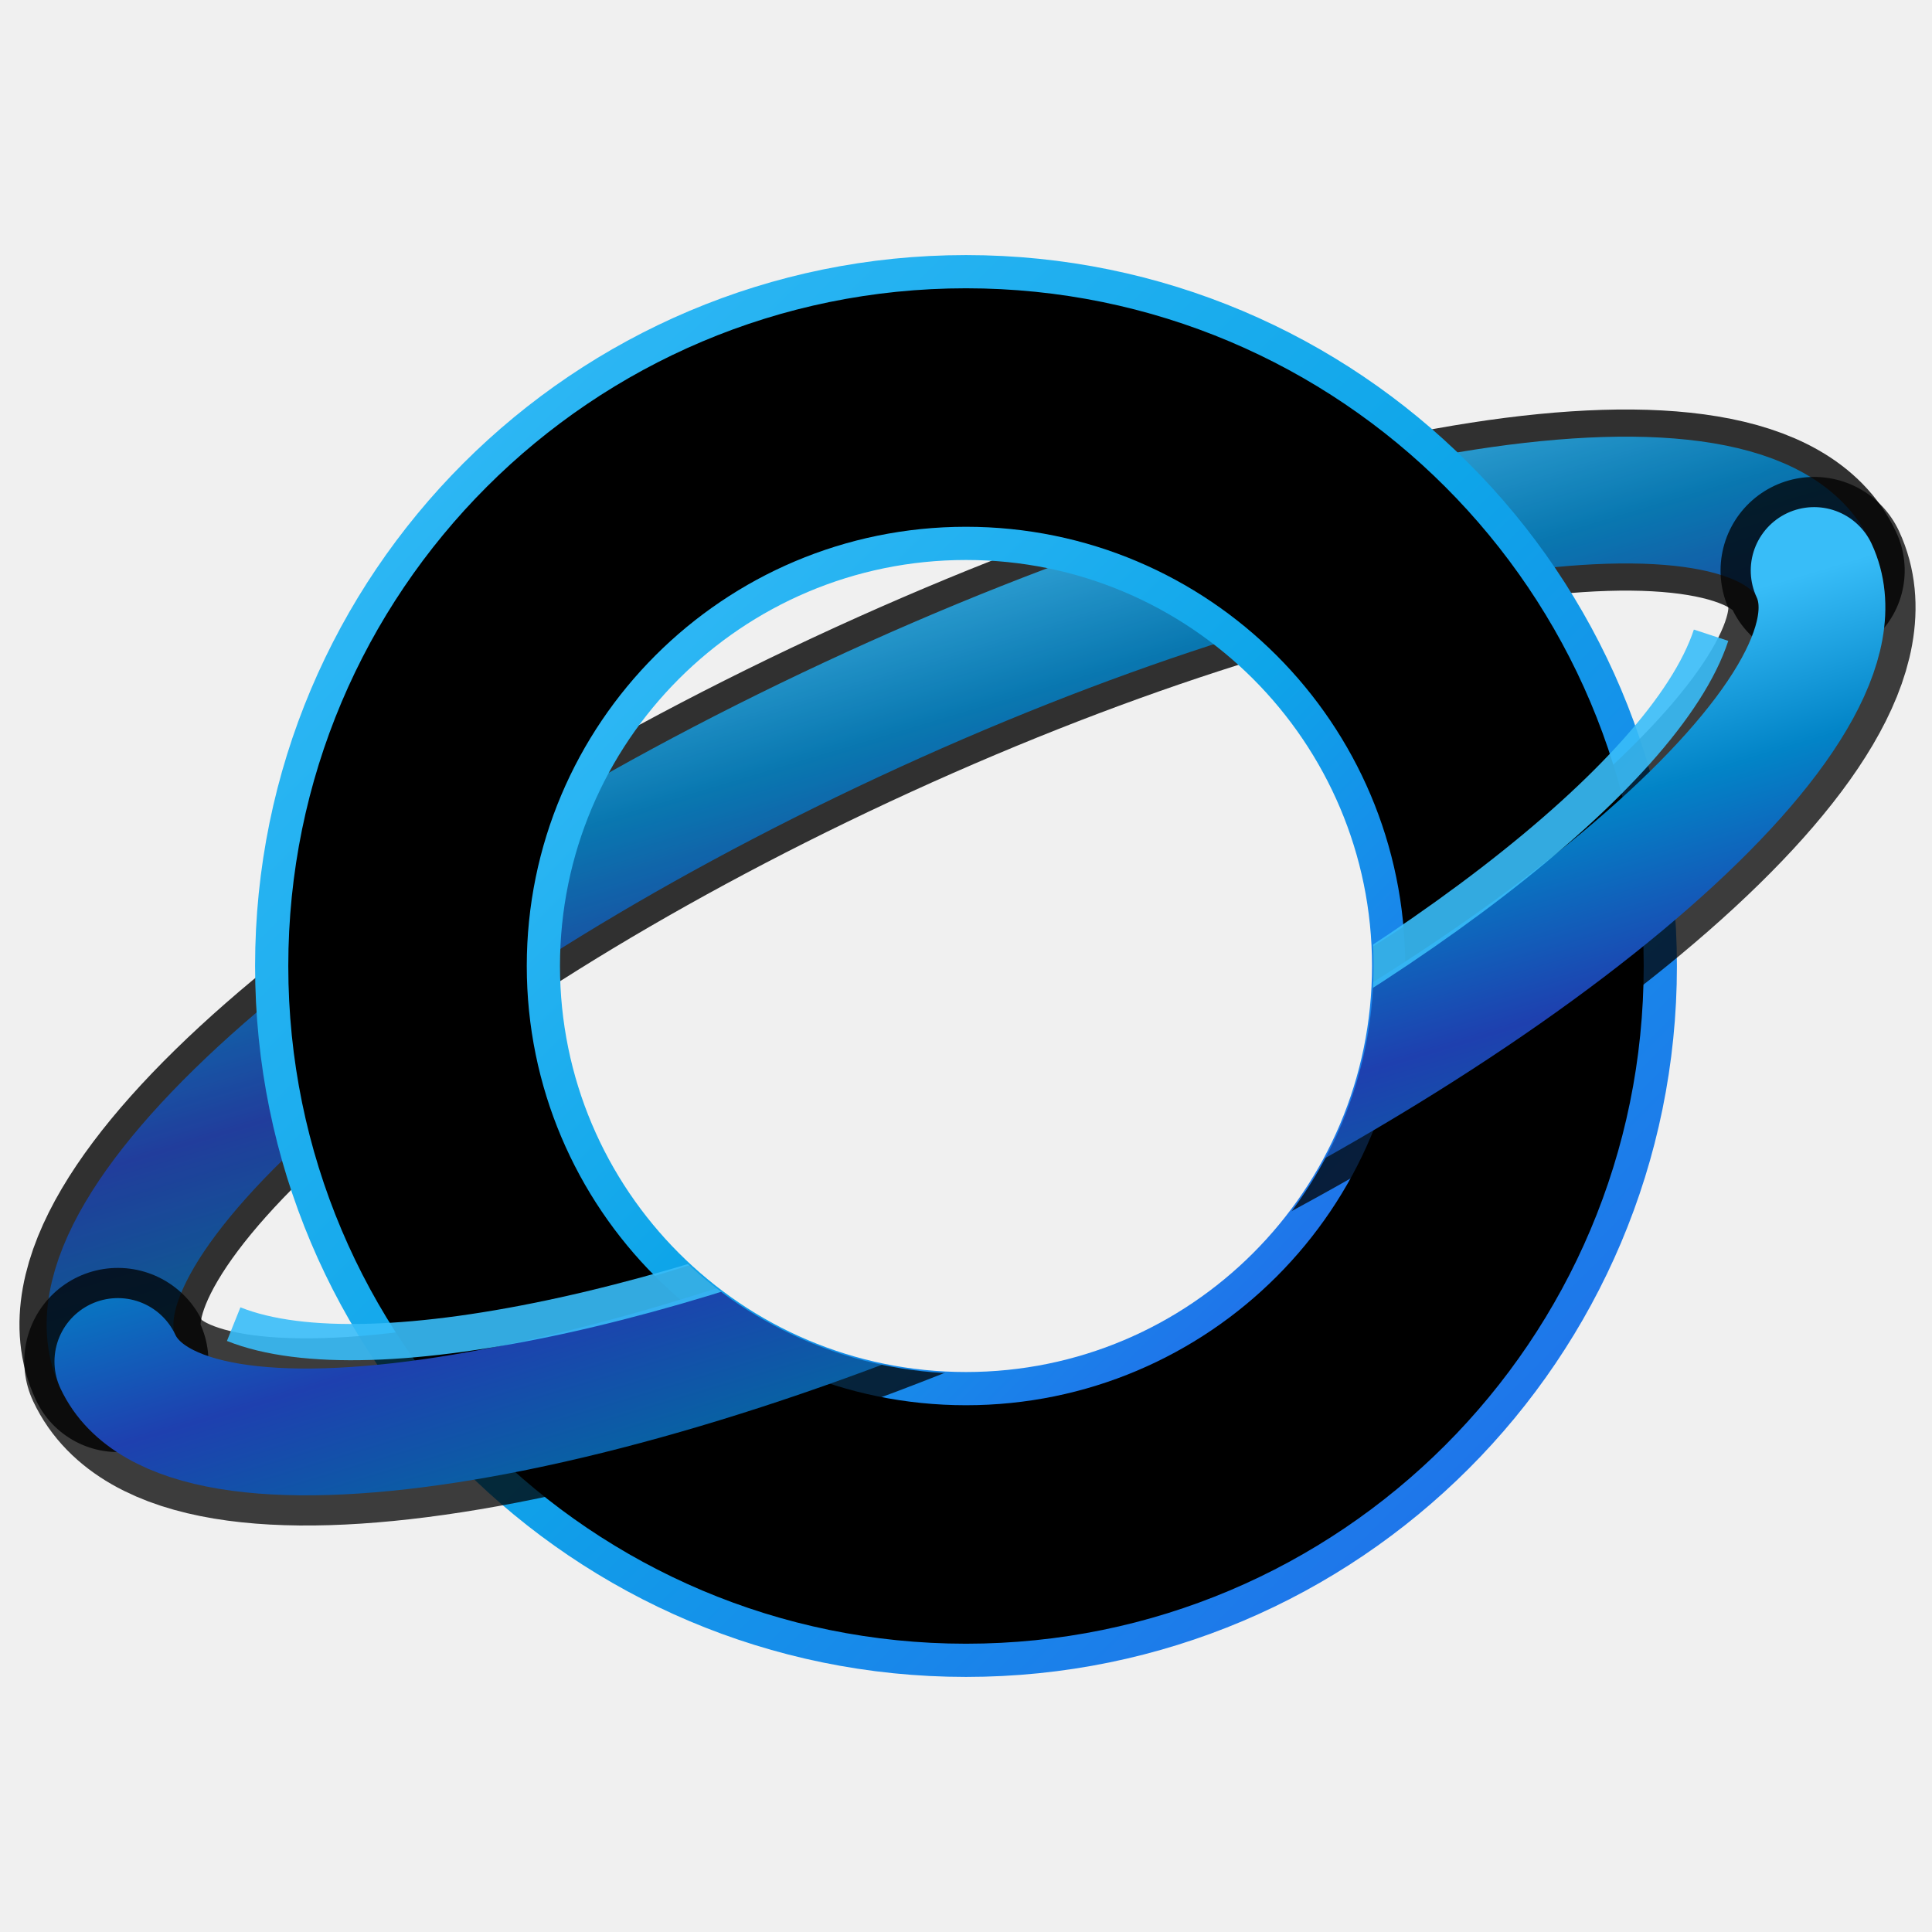
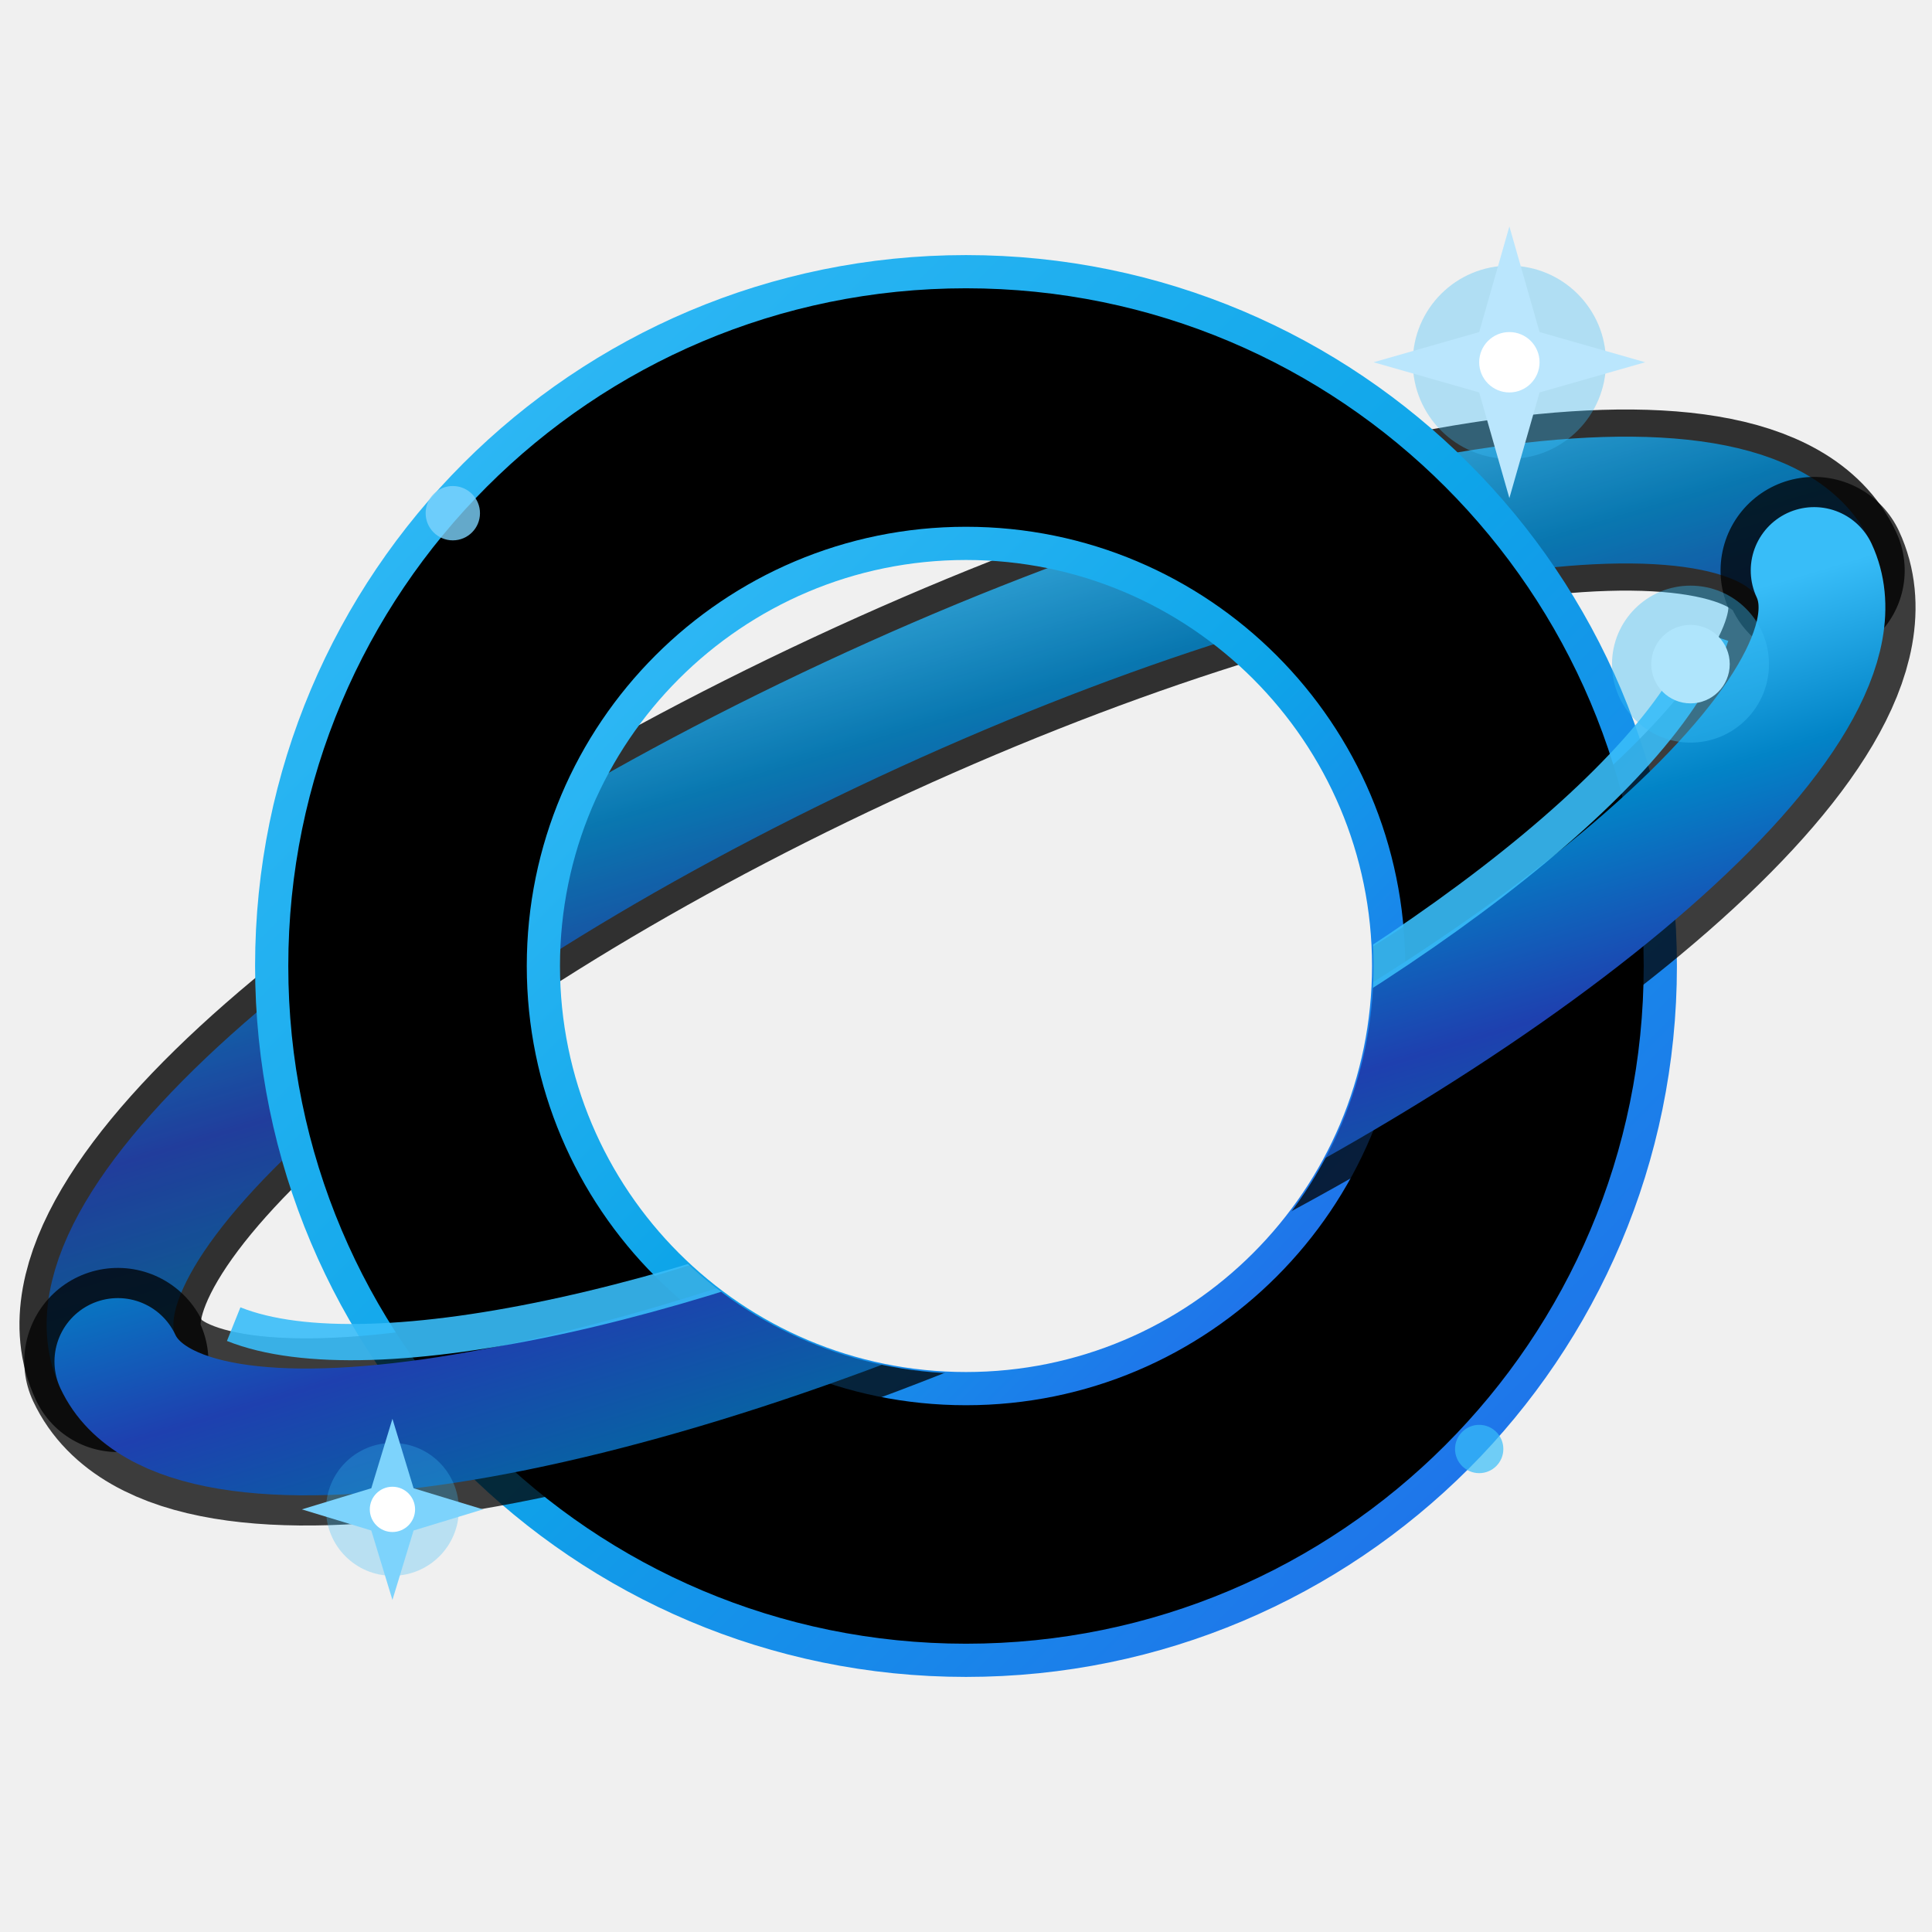
<svg xmlns="http://www.w3.org/2000/svg" viewBox="0 0 64 64">
  <defs>
    <linearGradient id="blueOutline" x1="0%" y1="0%" x2="100%" y2="100%">
      <stop offset="0%" stop-color="#38bdf8" />
      <stop offset="50%" stop-color="#0ea5e9" />
      <stop offset="100%" stop-color="#2563eb" />
    </linearGradient>
    <linearGradient id="darkRingGrad" x1="0%" y1="100%" x2="100%" y2="0%">
      <stop offset="0%" stop-color="#0369a1" />
      <stop offset="35%" stop-color="#1e40af" />
      <stop offset="70%" stop-color="#0284c7" />
      <stop offset="100%" stop-color="#38bdf8" />
    </linearGradient>
    <mask id="singularityMask">
      <rect x="-20" y="-20" width="104" height="104" fill="white" />
      <circle cx="32" cy="32" r="13.5" fill="black" />
    </mask>
  </defs>
  <g transform="rotate(-25 32 32)">
    <path d="M 1 32 A 31 9 0 0 1 63 32" fill="none" stroke="#000000" stroke-width="6" stroke-linecap="round" opacity="0.8" />
    <path d="M 1 32 A 31 9 0 0 1 63 32" fill="none" stroke="url(#darkRingGrad)" stroke-width="4.2" stroke-linecap="round" opacity="0.85" />
  </g>
  <circle cx="32" cy="32" r="18.5" fill="none" stroke="#000000" stroke-width="9" />
  <circle cx="32" cy="32" r="23" fill="none" stroke="url(#blueOutline)" stroke-width="1.1" />
  <circle cx="32" cy="32" r="14" fill="none" stroke="url(#blueOutline)" stroke-width="1.1" />
  <g transform="rotate(-25 32 32)" mask="url(#singularityMask)">
    <path d="M 63 32 A 31 9 0 0 1 1 32" fill="none" stroke="#000000" stroke-width="6.2" stroke-linecap="round" opacity="0.75" />
    <path d="M 63 32 A 31 9 0 0 1 1 32" fill="none" stroke="url(#darkRingGrad)" stroke-width="4.2" stroke-linecap="round" />
    <path d="M 59 32.5 A 28 8.2 0 0 1 5 32.5" fill="none" stroke="#38bdf8" stroke-width="1.2" opacity="0.9" />
  </g>
+   <g transform="translate(50, 12)">
+     <circle cx="0" cy="0" r="3.2" fill="#38bdf8" opacity="0.35" />
+     <polygon points="0,-4.5 1,-1 4.5,0 1,1 0,4.5 -1,1 -4.5,0 -1,-1" fill="#bae6fd" />
+     <circle cx="0" cy="0" r="1" fill="#ffffff" />
+   </g>
+   <g transform="translate(13, 50)">
+     <circle cx="0" cy="0" r="2.2" fill="#38bdf8" opacity="0.3" />
+     <polygon points="0,-3 0.7,-0.7 3,0 0.7,0.7 0,3 -0.7,0.7 -3,0 -0.7,-0.7" fill="#7dd3fc" />
+     <circle cx="0" cy="0" r="0.75" fill="#ffffff" />
+   </g>
+   <circle cx="15" cy="17" r="0.9" fill="#7dd3fc" opacity="0.8" />
+   <circle cx="49" cy="48" r="0.8" fill="#38bdf8" opacity="0.7" />
+   <circle cx="56" cy="22" r="1.3" fill="#ffffff" />
+   <circle cx="56" cy="22" r="2.6" fill="#38bdf8" opacity="0.4" />
</svg>
